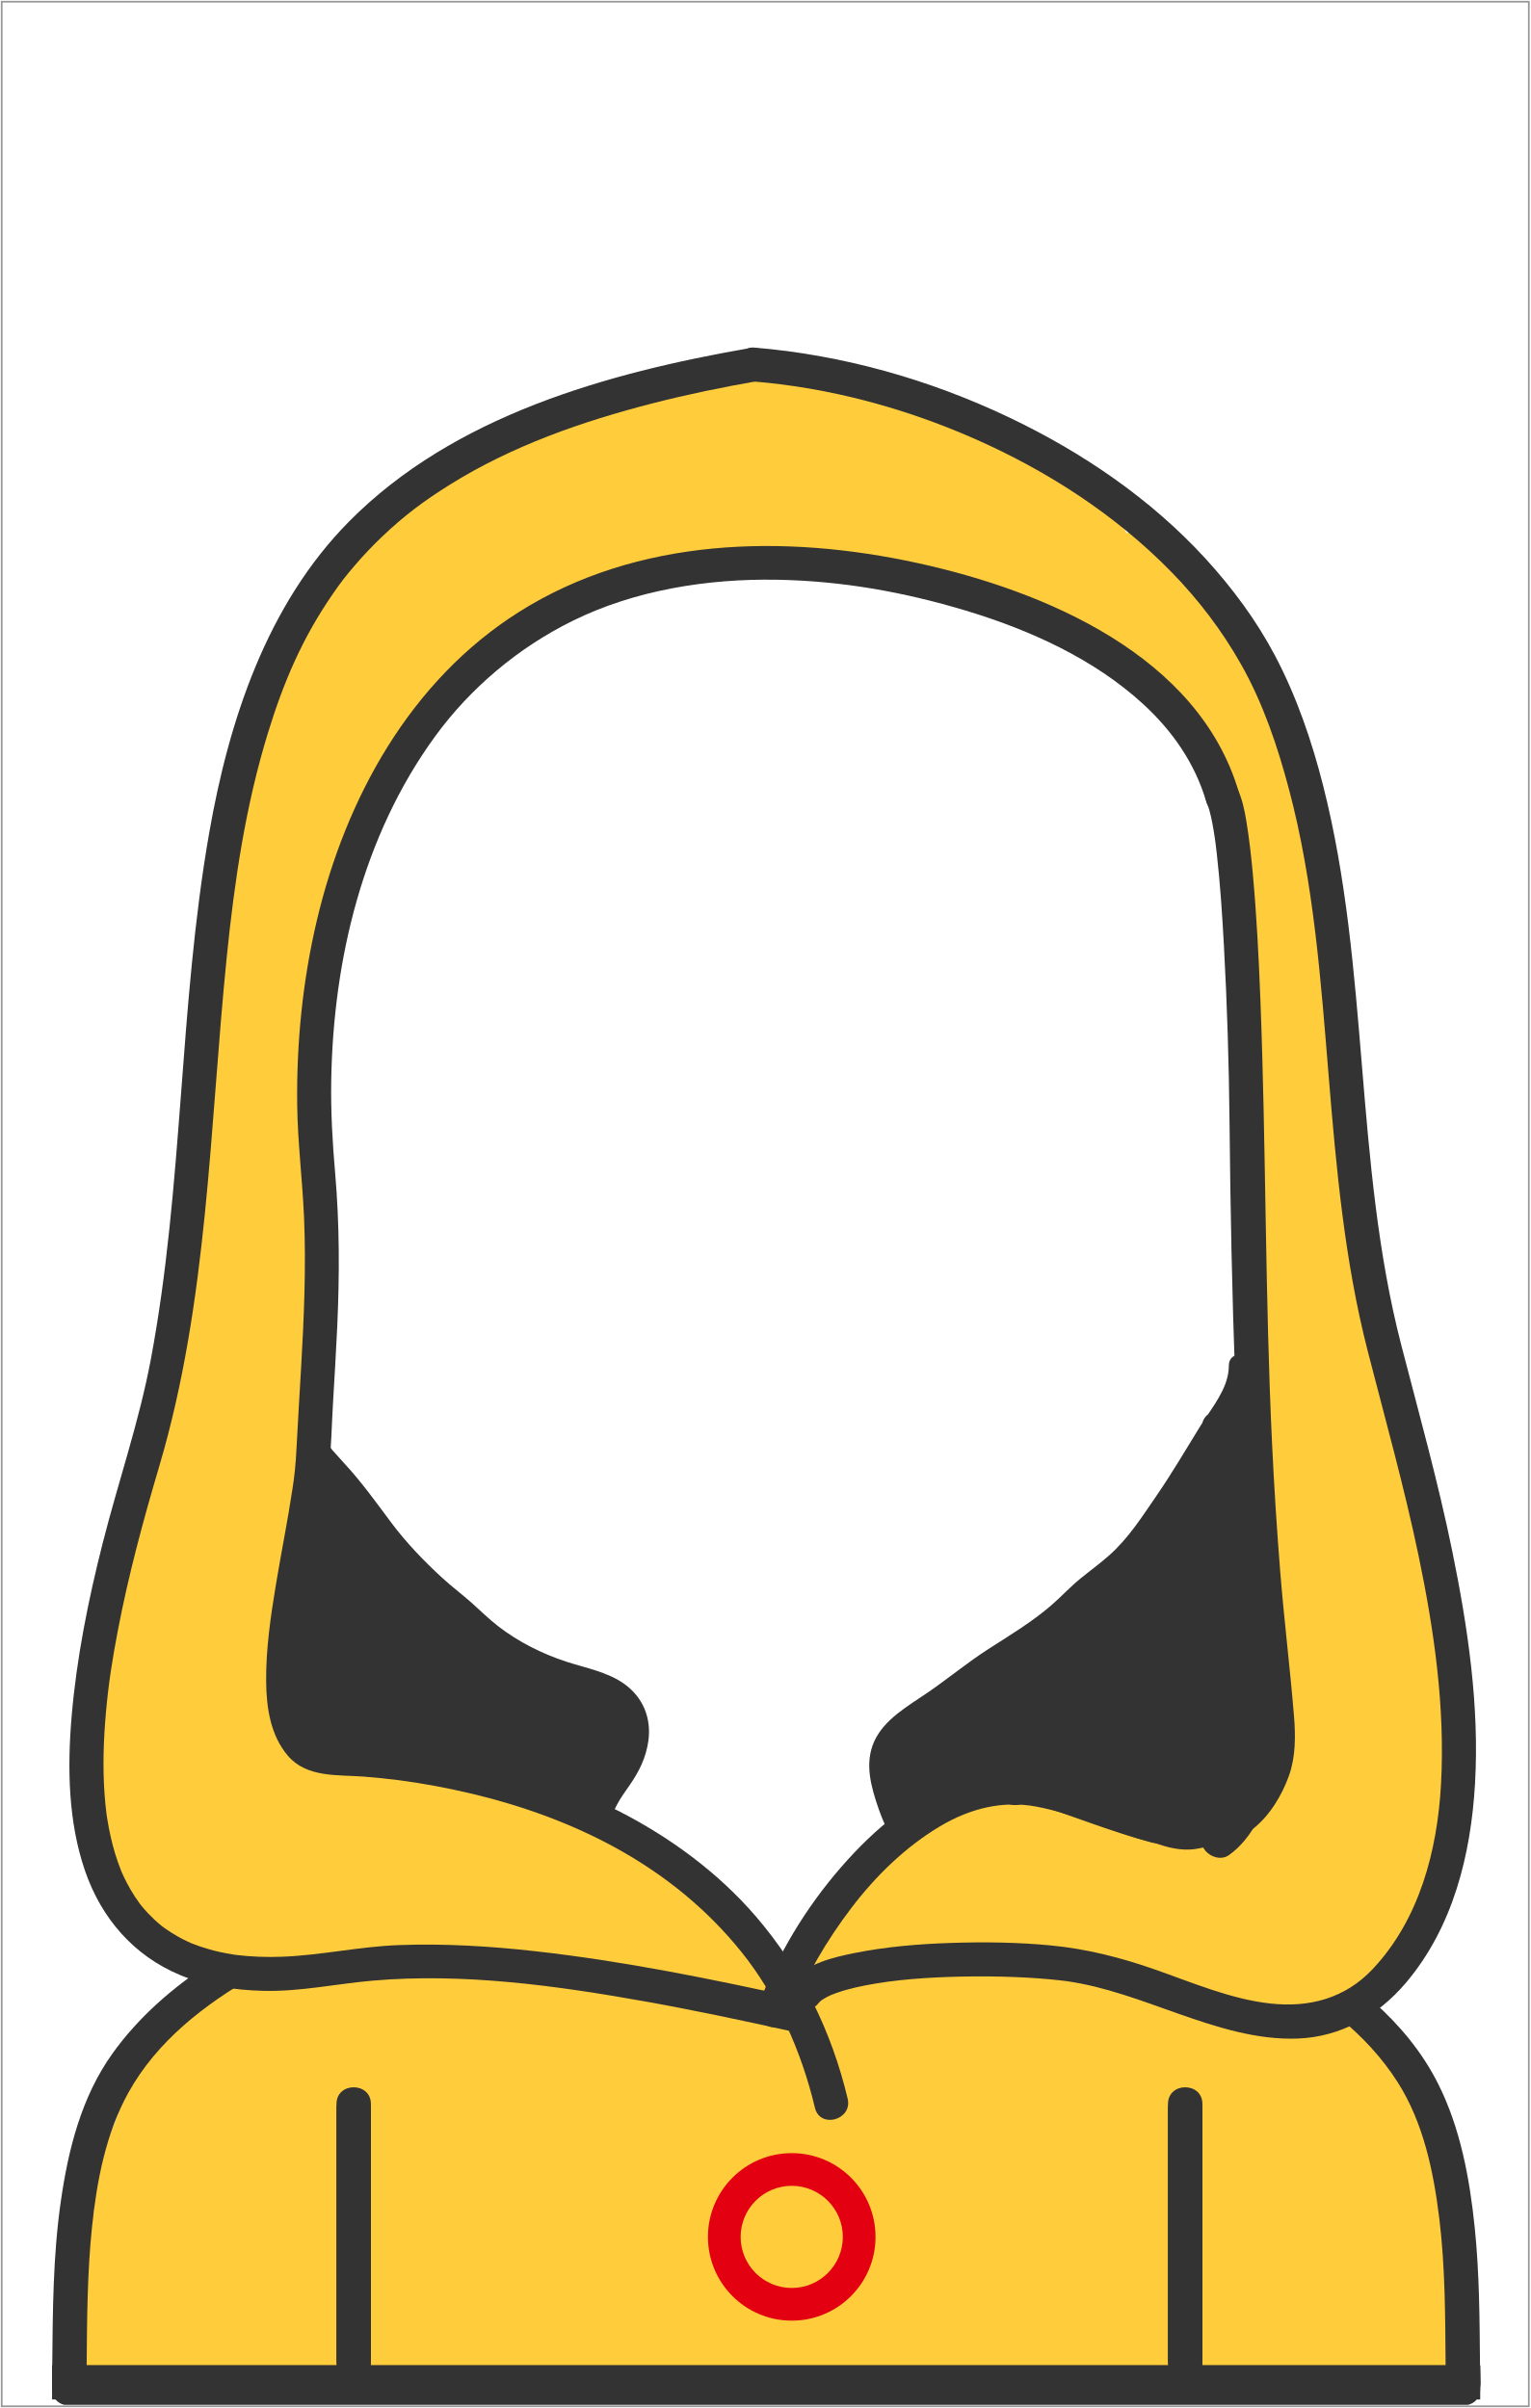
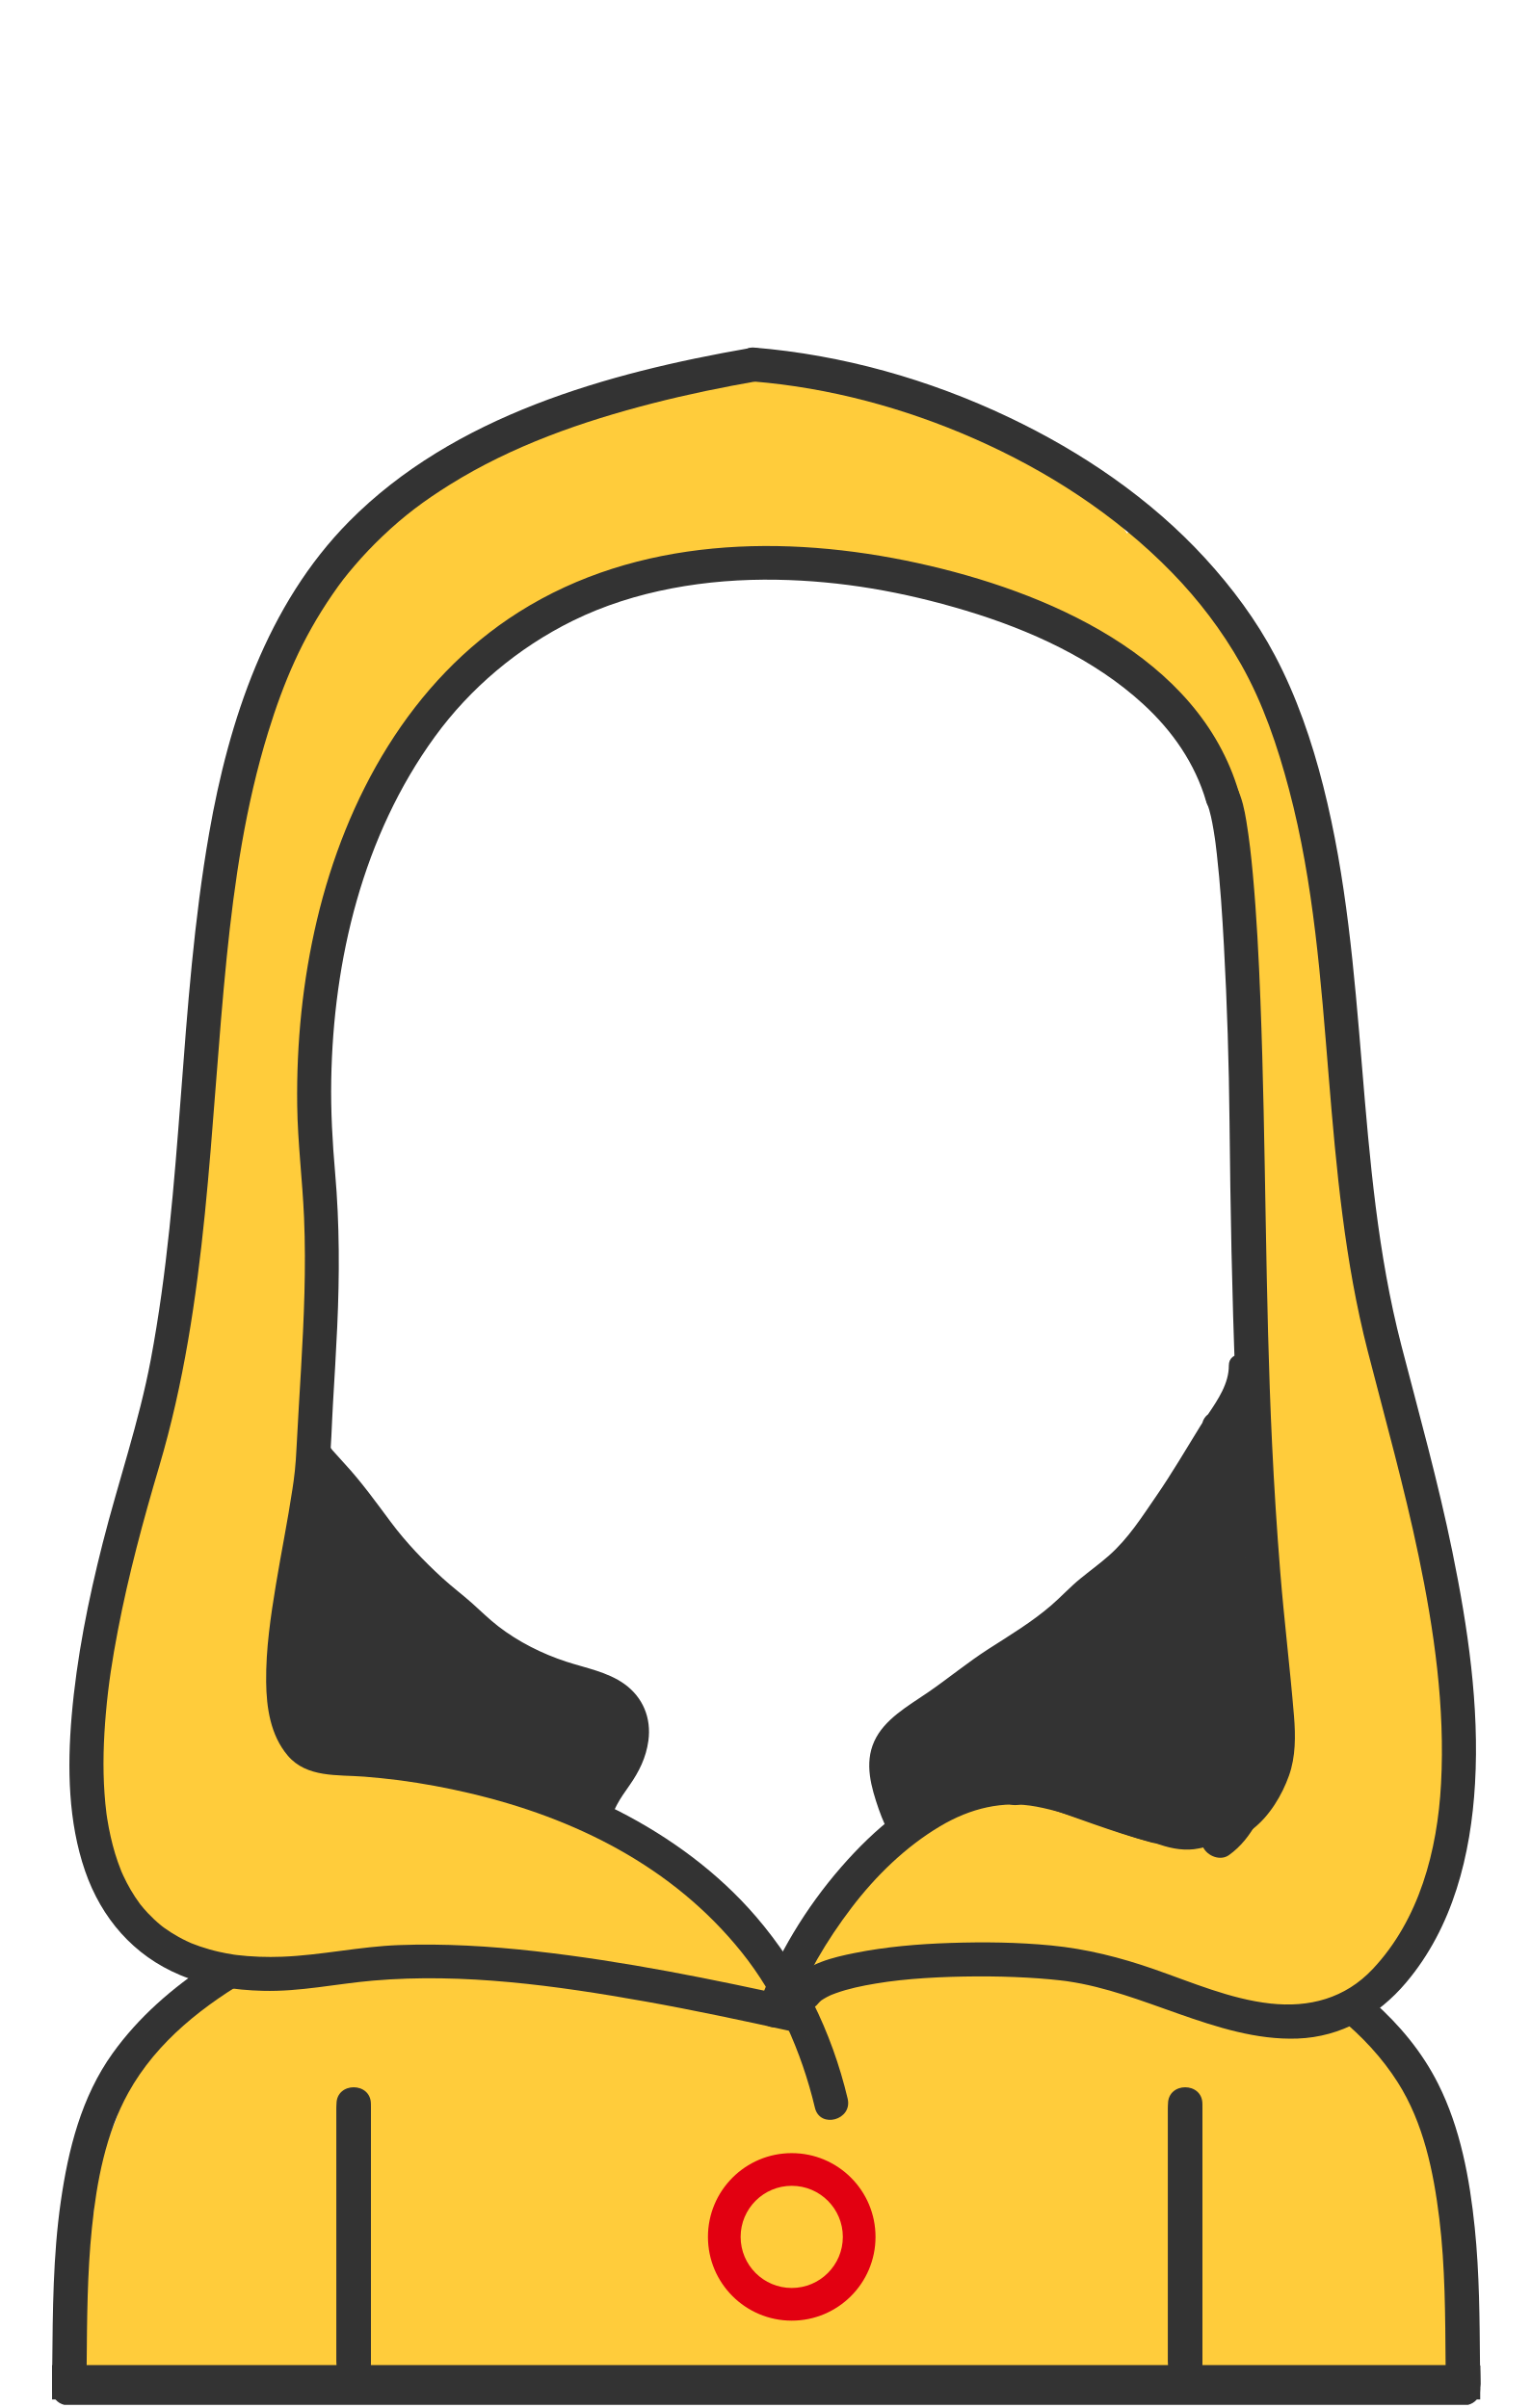
<svg xmlns="http://www.w3.org/2000/svg" width="901px" height="1418px" viewBox="0 0 901 1418" version="1.1">
  <defs />
  <g id="Page-1" stroke="none" stroke-width="1" fill="none" fill-rule="evenodd">
    <g id="ethlogo" transform="translate(1, 1)">
      <g id="cloak-FFCC3B" transform="translate(29, 203)" fill-rule="nonzero">
        <g id="Group" transform="translate(538, 1080)" fill="#FFF7D7">
          <path d="M53.72,44.104 C51.788,40.944 49.921,37.744 48.019,34.566 C43.267,26.63 38.559,18.663 33.732,10.774 C31.773,7.574 30.157,4.146 27.739,1.233 C26.898,-0.327 26.898,1.419 26.814,1.56 C21.838,9.759 16.892,17.977 11.978,26.214 C8.308,32.372 4.693,38.558 1.051,44.732 C0.527,45.744 1.522,45.736 1.96,45.998 C10.086,50.871 18.234,55.705 26.354,60.586 C27.177,61.082 27.786,61.139 28.631,60.634 C36.812,55.718 45.017,50.841 53.244,46.002 C54.219,45.43 54.26,44.987 53.72,44.104 Z" id="Shape" />
          <path d="M50.602,52.751 C42.992,57.224 35.395,61.73 27.798,66.228 C26.659,66.2 25.86,65.418 24.961,64.888 C17.881,60.705 10.816,56.495 3.734,52.313 C3.134,51.959 2.588,51.3 1.494,51.672 C4.328,55.699 7.064,59.584 9.801,63.468 C15.251,71.2 20.687,78.94 26.185,86.636 C26.488,87.059 26.511,88.476 27.732,87.591 C28.32,87.563 28.56,87.078 28.837,86.687 C36.533,75.798 44.221,64.903 51.903,54.004 C52.253,53.507 52.858,52.956 52.217,52.324 C51.54,51.656 51.071,52.474 50.602,52.751 Z" id="Shape" />
        </g>
        <path d="M821.533,1143.788 C823.013,1137.337 823.585,1130.705 824.064,1123.959 C824.472,1118.217 824.496,1112.492 824.226,1106.787 C825.818,1102.933 826.667,1098.698 826.667,1094.308 C826.667,1079.221 825.898,1063.896 822.688,1049.117 C820.226,1037.785 814.474,1026.329 804.367,1020.017 C802.562,1018.894 800.641,1017.969 798.637,1017.258 C795.905,1012.642 792.915,1008.184 789.953,1003.705 C788.117,1000.712 786.252,997.736 784.299,994.816 C779.218,987.221 773.35,979.281 765.465,974.409 C773.518,969.632 779.973,962.504 785.796,955.319 C788.885,951.506 791.146,947.022 793.451,942.737 C795.125,939.625 796.133,936.387 796.847,933.078 C798.482,931.619 799.957,929.99 801.247,928.219 C806.591,920.923 808.551,911.238 810.145,902.632 C810.546,900.433 810.899,898.226 811.202,896.012 C825.047,878.092 836.065,854.7 828.389,833.858 C830.212,831.189 831.304,828.061 831.23,824.687 C831.012,814.905 829.459,804.989 827.776,795.346 C825.906,784.628 824.639,773.708 823.081,762.947 C820.67,746.294 817.654,729.703 814.164,713.244 C805.765,673.629 795.909,634.15 783.123,595.703 C782.174,592.85 780.136,590.566 777.592,588.904 C775.656,580.774 773.528,572.691 771.209,564.662 C770.555,559.374 769.909,554.086 769.272,548.796 C766.872,528.78 764.186,508.791 761.464,488.807 C762.846,481.78 762.033,473.796 762.127,467.086 C762.249,458.162 762.329,449.286 762.189,440.358 C762.019,429.453 760.264,419.083 756.792,408.782 C756.16,406.91 755.183,405.247 753.976,403.796 L753.975,403.772 C753.836,400.458 753.623,397.148 753.404,393.839 C752.776,384.356 751.714,374.911 751.12,365.424 C750.524,355.903 749.947,346.386 749.491,336.856 C748.839,323.181 748.607,309.385 747.138,295.762 C746.068,285.831 744.707,276.046 742.759,266.24 C741.296,258.878 739.056,251.895 736.677,244.88 C738.013,242.624 738.846,240.106 739.119,237.499 C739.397,234.761 739.062,231.996 738.137,229.404 C737.791,228.106 737.312,226.847 736.705,225.649 C735.103,221.904 732.467,218.51 730.137,215.227 C726.458,210.042 721.973,205.404 717.551,200.858 C712.974,196.156 708.35,191.501 703.678,186.894 L703.312,186.024 C691.833,159.351 678.044,133.432 660.678,110.08 C655.028,102.481 643.472,101.607 636.275,107.359 C635.248,108.19 634.319,109.135 633.506,110.176 C629.941,104.114 623.519,99.025 617.945,94.888 C608.265,87.703 598.365,80.814 588.431,73.986 C575.752,65.271 562.959,56.664 549.934,48.468 C543.969,44.714 537.828,41.294 531.801,37.64 C528.335,35.538 524.074,33.255 520.305,32.266 C513.403,30.453 507.148,32.218 502.645,35.919 C501.923,35.339 501.164,34.806 500.373,34.324 C491.394,28.85 481.461,25.713 471.125,23.931 C469.601,19.157 466.456,14.888 461.889,13.056 C436.911,3.036 412.605,12.536 389.228,22.347 C378.043,21.185 366.67,22.647 355.525,25.489 C347.647,27.497 339.922,30.078 332.128,32.377 C328.695,33.385 325.236,34.303 321.755,35.13 C322.71,34.843 317.826,35.764 317.187,35.851 C315.034,36.144 312.865,36.288 310.695,36.395 C303.822,36.737 297.97,41.804 295.238,47.966 C293.689,48.584 292.153,49.233 290.63,49.913 C285.972,48.119 280.64,48.152 275.634,51.042 C269.017,54.863 261.728,58.951 254.585,63.518 L254.533,63.535 C244.163,66.909 233.542,70.161 224.627,76.696 C221.904,78.692 219.895,81.489 218.637,84.629 C211.158,86.654 204.132,91.735 197.772,98.127 C195.996,98.635 194.173,99.101 192.736,99.909 C190.888,100.95 189.191,102.246 187.565,103.597 C185.25,105.52 183.169,107.718 181.162,109.953 C176.829,114.778 173.27,120.262 169.904,125.786 C163.053,137.033 157.397,148.977 151.771,160.867 C149.904,164.812 148.042,168.761 146.033,172.636 C145.972,172.753 145.907,172.867 145.846,172.984 C145.765,173.122 145.686,173.254 145.616,173.368 C144.291,175.52 142.995,177.691 141.729,179.878 C135.839,190.01 129.253,200.74 127.036,212.233 C115.401,235.633 107.34,260.801 109.092,287.125 C109.262,289.678 110.018,292.104 111.212,294.284 C108.776,302.066 106.444,309.868 104.276,317.69 C96.169,346.937 90.467,377.023 92.634,407.518 C92.919,411.536 94.289,415.286 96.544,418.342 C87.415,454.214 77.218,491.446 87.808,527.433 C83.153,543.003 78.139,558.469 73.831,574.142 C69.412,590.218 66.533,606.967 68.618,623.081 C66.141,633.969 63.756,644.878 61.462,655.806 C59.48,658.8 57.827,661.795 56.741,665.095 C50.999,672.955 48.07,682.533 45.336,691.979 C41.712,704.496 37.906,716.918 34.703,729.561 C33.628,733.808 32.612,738.07 31.657,742.345 C30.601,744 29.724,745.83 28.989,747.792 C24.111,760.804 23.451,775.125 24.39,789.4 C23.78,797.43 23.515,805.496 23.688,813.6 C24.26,840.4 24.723,870.885 32.772,898.018 C32.974,899.632 33.49,901.183 34.235,902.641 C38.945,916.714 45.871,929.753 56.166,940.712 C61.935,946.852 71.495,948.284 78.872,944.304 C78.885,944.297 78.896,944.288 78.909,944.283 C81.421,946.233 84.323,947.62 87.418,948.35 C98.353,950.945 109.671,951.519 120.927,951.65 C125.808,952.39 130.687,953.14 135.573,953.836 C132.885,955.31 130.283,956.982 127.764,958.779 C125.685,954.537 120.272,951.646 115.795,953.283 C107.498,956.319 101.364,961.765 96.256,968.28 C92.785,967.676 89.017,968.967 86.448,973.129 C85.773,974.223 85.094,975.316 84.413,976.406 C81.658,976.97 79.149,978.748 77.333,981.231 C72.831,987.391 68.627,993.743 64.589,1000.196 C62.496,1001.033 60.608,1002.572 59.104,1004.525 C56.578,1007.8 53.476,1010.695 50.56,1013.615 C49.6,1014.568 48.848,1015.709 48.352,1016.967 C47.378,1018.32 46.836,1019.985 46.681,1021.684 C44.752,1022.961 43.288,1024.846 42.892,1027.2 C41.848,1033.416 40.003,1039.378 37.904,1045.263 C35.112,1051.564 32.654,1058.007 30.739,1064.673 C30.519,1065.441 30.385,1066.177 30.323,1066.886 C27.448,1068.373 25.315,1071.228 25.313,1075.467 C25.309,1083.383 25.27,1091.318 25.145,1099.256 C19.666,1098.319 13.438,1101.526 13.16,1108.888 C12.933,1114.879 13.137,1120.827 13.657,1126.738 C14.059,1146.105 14.416,1165.519 18.586,1184.5 C19.853,1190.27 26.148,1192.681 31.285,1191.458 C36.164,1197.965 43.757,1202.395 52.341,1202.745 C63.456,1203.198 74.619,1201.652 85.533,1199.66 C89.836,1198.873 94.129,1198.053 98.449,1197.36 C99.327,1197.22 102.246,1196.902 103.475,1196.744 C105.041,1196.693 106.608,1196.685 108.175,1196.679 C122.922,1196.617 137.605,1195.162 152.324,1194.678 C157.967,1194.715 163.634,1194.694 169.343,1194.682 C173.34,1194.675 177.295,1193.864 180.972,1192.297 C189.389,1194.6 198.227,1195.478 207.055,1195.906 C221.194,1196.594 235.232,1196.619 249.381,1195.967 C268.949,1195.067 288.456,1193.161 307.993,1191.777 C311.703,1194.406 316.054,1196.055 320.814,1196.196 C331.36,1196.51 341.709,1195.054 352.008,1193.175 C353.52,1193.068 355.032,1192.976 356.547,1192.891 C357.719,1192.853 358.89,1192.812 360.064,1192.777 C381.046,1195.041 402.296,1195.884 423.129,1193.158 C423.496,1193.109 423.848,1193.036 424.208,1192.976 C436.309,1193.258 449.234,1192.739 460.894,1189.144 C504.087,1189.426 547.299,1190.728 590.349,1194.323 C600.788,1195.279 611.216,1196.363 621.627,1197.609 C628.147,1198.39 633.951,1198.301 639.69,1195.755 C642.815,1199.351 647.856,1200.755 654.836,1199.942 C660.078,1199.688 664.965,1197.634 670.08,1197.27 C676.705,1196.798 682.781,1194.179 687.387,1190.041 C694.177,1189.896 701.95,1191.229 708.569,1192.207 C719.657,1193.845 730.489,1195.459 741.703,1196.246 C752.861,1197.03 764.195,1195.486 775.341,1194.46 C774.105,1194.601 779.752,1194.236 780.971,1194.193 C781.407,1194.177 781.844,1194.176 782.28,1194.166 C792.679,1197.865 803.526,1197.598 814.332,1194.812 C826.609,1191.648 834.98,1178.974 834.523,1166.61 C834.178,1157.325 829.12,1148.76 821.533,1143.788 Z M628.843,870.575 C607.492,865.279 589.487,851.324 566.908,850.153 C549.661,849.257 535.137,853.6 519.968,861.618 C509.105,867.359 498.804,874.937 490.07,883.573 C481.882,891.67 473.759,901.996 470.786,913.372 C466.255,915.613 461.897,918.253 457.975,921.183 C452.296,925.426 444.856,930.681 441.78,937.401 C440.282,940.678 439.98,944.17 440.627,947.441 C439.016,948.011 437.416,948.608 435.825,949.231 C433.355,950.201 431.532,951.723 430.332,953.505 C426.798,953.817 423.265,954.139 419.733,954.479 C419.136,953.868 418.534,953.265 417.94,952.653 C417.861,947.357 415.758,942.094 411.656,938.255 C401.757,928.987 391.564,920.033 380.474,912.205 C377.272,909.945 373.992,907.729 370.63,905.631 C362.013,898.29 352.903,891.554 342.979,885.839 C341.45,884.968 339.807,884.315 338.097,883.9 C322.435,871.365 304.209,861.705 286.144,853.305 C265.478,843.697 243.766,835.844 221.752,829.957 C216.763,828.623 211.476,829.858 207.16,832.618 C195.18,829.73 181.576,828.902 169.974,829.973 C168.329,830.123 166.748,830.546 165.257,831.183 C162.105,830.463 158.959,829.724 155.808,829.021 C155.149,823.758 152.808,818.956 148.802,815.8 C148.721,815.631 148.639,815.465 148.559,815.297 C145.691,802.299 141.802,789.617 137.606,777.021 C135.607,768.743 133.754,760.431 132.048,752.088 C132.726,751.097 133.326,750.055 133.843,748.972 C137.404,741.507 139.531,735.362 142.684,728.266 C144.632,723.882 146.124,719.325 147.407,714.707 C150.763,702.626 152.739,690.05 153.802,677.564 C155.344,659.466 155.163,641.159 152.436,623.225 C153.558,614.624 154.124,605.936 154.472,597.35 C155.144,580.723 155.514,564.033 155.662,547.38 C157.604,528.771 158.314,510.068 156.995,491.327 C156.792,488.377 155.92,485.512 154.446,482.949 C153.439,460.579 151.933,438.229 150.258,415.897 C150.214,415.354 150.133,414.815 150.017,414.283 C151.875,401.745 153.47,389.175 155.184,376.617 C155.72,372.721 156.348,368.838 157.067,364.971 C159.431,354.927 161.678,344.791 164.265,334.786 C165.52,330.312 166.788,325.83 168.024,321.338 C171.465,309.965 175.442,298.763 178.471,287.265 C187.944,281.959 193.82,272.914 198.54,263.429 C202.956,254.556 207.689,245.887 212.372,237.145 C221.464,220.168 230.417,203.106 240.659,186.791 C242.784,186.751 244.884,186.309 246.834,185.379 C260.396,178.905 270.883,169.599 281.792,159.654 C284.051,158.253 286.311,156.852 288.552,155.427 C292.226,153.091 295.9,150.636 299.474,148.028 C305.07,146.108 310.844,144.706 316.405,142.675 C320.195,141.291 323.311,138.798 325.522,135.694 C340.723,131.156 356.351,128.104 371.852,124.719 C374.644,124.11 377.241,123.219 379.55,121.935 C383.734,121.529 387.93,121.248 392.129,121.083 C407.884,120.464 423.789,120.521 439.557,120.662 C447.158,120.73 454.751,121.05 462.326,121.683 C462.869,121.728 463.279,121.761 463.593,121.785 L464.546,121.902 C466.408,122.127 468.264,122.408 470.118,122.692 C474.259,123.325 478.341,124.266 482.467,124.972 C508.756,129.469 535.141,133.999 560.238,143.316 C572.213,147.761 584.669,153.346 594.819,161.212 C608.41,171.745 622.437,181.76 636.571,191.551 C642.666,195.773 648.864,199.964 654.417,204.889 C656.699,206.912 659.347,208.476 661.855,210.189 C665.467,212.656 671.209,215.792 675.022,219.218 C675.537,220.836 676.3,223.253 676.235,222.959 C679.343,233.773 681.474,244.873 684.935,255.566 C686.342,259.916 688.89,263.651 692.335,266.166 C693.043,294.645 694.711,323.008 698.047,351.405 C699.956,367.674 701.768,383.985 704.156,400.193 C705.135,406.84 706.395,413.421 707.234,420.092 C708.043,426.531 709.216,434.2 707.458,440.583 C706.042,445.698 706.824,451.173 709.616,455.687 C705.598,477.657 708.615,499.861 711.002,522.001 C711.208,523.91 711.786,525.71 712.696,527.248 C712.278,533.861 711.845,540.471 711.434,547.073 C710.589,560.615 710.354,574.091 710.309,587.652 C710.261,602.078 709.496,614.258 707.117,627.575 C705.998,633.839 707.817,640.036 711.664,644.389 C716.269,679.218 719.153,714.464 722.037,749.419 C723.521,767.4 725.428,785.35 727.223,803.298 C727.938,810.467 728.675,817.653 729.494,824.833 C729.268,825.059 729.034,825.272 728.816,825.508 C727.216,827.233 725.857,829.168 724.779,831.259 C714.488,845.139 701.747,857.575 696.145,874.169 C691.144,874.074 686.134,874.192 681.14,874.297 C663.69,874.659 645.901,874.806 628.843,870.575 Z M736.598,983.356 C732.208,982.238 727.749,981.384 723.102,981.277 C717.971,981.161 714.694,984.466 713.645,988.576 C711.951,988.748 710.295,988.994 708.7,989.318 C702.056,988.023 695.251,987.57 688.257,988.13 C687.449,986.431 686.254,984.87 684.664,983.671 C684.342,983.43 684.016,983.195 683.685,982.966 C683.451,981.121 682.918,979.199 682.021,977.192 C681.209,975.379 680.1,973.747 678.796,972.252 C682.926,972.825 687.054,973.416 691.176,974.066 C700.321,975.511 709.242,976.214 718.191,975.923 C723.767,979.821 730.618,982.097 737.488,982.642 C737.176,982.864 736.881,983.105 736.598,983.356 Z" id="Shape" fill="#FFCC3B" />
        <g id="Group" transform="translate(0, 952)" fill="#333333">
          <path d="M841.378,247.671 C841.44,252.978 838.148,256.127 834.189,257.119 L7.838,257.119 C3.878,256.127 0.587,252.977 0.648,247.671 C0.689,244.076 0.729,240.469 0.759,236.865 L841.268,236.865 C841.298,240.469 841.337,244.066 841.378,247.671 Z" id="Shape" />
          <path d="M841.378,247.671 C841.44,252.978 838.148,256.127 834.189,257.119 L7.838,257.119 C3.878,256.127 0.587,252.977 0.648,247.671 C0.689,244.076 0.729,240.469 0.759,236.865 L841.268,236.865 C841.298,240.469 841.337,244.066 841.378,247.671 Z" id="Shape" />
          <path d="M841.268,236.865 C841.015,209.814 840.933,182.743 838.159,155.803 C835.181,126.9 829.763,97.275 816.628,71.116 C807.235,52.403 793.973,36.521 778.567,22.778 C772.144,26.402 765.267,29.744 758.292,31.991 C771.634,42.959 783.51,55.524 792.889,70.315 C807.989,94.115 813.914,122.766 817.297,150.395 C820.8,179.055 820.779,208.01 821.013,236.864 C821.044,240.468 821.083,244.075 821.124,247.67 C821.194,252.977 824.568,256.126 828.559,257.118 C830.401,257.585 832.366,257.575 834.19,257.118 C838.149,256.126 841.441,252.976 841.379,247.67 C841.337,244.066 841.298,240.469 841.268,236.865 Z M0.646,237.01 L20.612,237.01 L20.612,256.976 L0.646,256.976 L0.646,237.01 Z" id="Shape" />
          <path d="M821.413,237.01 L841.38,237.01 L841.38,256.976 L821.413,256.976 L821.413,237.01 Z M657.586,82.929 L657.586,233.472 C657.586,246.534 677.842,246.534 677.842,233.472 L677.842,231.467 C677.842,218.404 657.586,218.404 657.586,231.467 L657.586,233.472 C657.586,246.534 677.842,246.534 677.842,233.472 L677.842,82.929 C677.842,69.866 657.586,69.866 657.586,82.929 Z M168.087,82.929 L168.087,233.472 C168.087,246.534 188.342,246.534 188.342,233.472 L188.342,231.467 C188.342,218.404 168.087,218.404 168.087,231.467 L168.087,233.472 C168.087,246.534 188.342,246.534 188.342,233.472 L188.342,82.929 C188.342,69.866 168.087,69.866 168.087,82.929 Z" id="Shape" />
          <path d="M841.378,250.709 C841.44,256.017 838.148,259.165 834.189,260.158 L7.838,260.158 C3.878,259.165 0.587,256.016 0.648,250.709 C0.689,247.113 0.729,243.508 0.759,239.903 L841.268,239.903 C841.298,243.508 841.337,247.104 841.378,250.709 Z M745.256,25.114 C746.198,25.779 747.137,26.447 748.068,27.126 C749.556,26.209 751.036,25.275 752.516,24.344 C750.085,24.771 747.658,25.043 745.256,25.114 Z" id="Shape" />
          <path d="M657.586,85.967 L657.586,236.51 C657.586,249.573 677.842,249.573 677.842,236.51 L677.842,234.505 C677.842,221.442 657.586,221.442 657.586,234.505 L657.586,236.51 C657.586,249.573 677.842,249.573 677.842,236.51 L677.842,85.967 C677.842,72.904 657.586,72.904 657.586,85.967 Z M168.087,85.967 L168.087,236.51 C168.087,249.573 188.342,249.573 188.342,236.51 L188.342,234.505 C188.342,221.442 168.087,221.442 168.087,234.505 L168.087,236.51 C168.087,249.573 188.342,249.573 188.342,236.51 L188.342,85.967 C188.342,72.904 168.087,72.904 168.087,85.967 Z M93.063,0.35 C71.375,14.7 51.664,31.7 36.286,53.141 C17.924,78.744 10.177,109.723 5.771,140.491 C1.194,172.433 1.062,204.671 0.758,236.866 C0.728,240.47 0.687,244.077 0.647,247.672 C0.586,252.979 3.877,256.128 7.837,257.12 C9.66,257.577 11.625,257.587 13.468,257.12 C17.458,256.128 20.831,252.978 20.902,247.672 C20.942,244.068 20.983,240.47 21.013,236.866 C21.256,209.815 21.347,182.744 24.123,155.804 C26.908,128.733 32.235,100.375 45.553,76.352 C62.411,45.909 90.324,24.434 120.259,7.194 C111.111,5.427 101.953,3.251 93.063,0.35 Z" id="Shape" />
        </g>
        <path d="M699.322,262.599 C675.731,182.096 585.266,144.023 510.431,127.62 C431.835,110.392 345.164,112.307 275.353,156.466 C211.597,196.795 173.591,265.914 156.569,337.846 C148.14,373.466 144.481,410.33 144.962,446.906 C145.252,468.997 148.045,490.899 148.989,512.955 C150.262,542.717 148.917,572.501 147.211,602.216 C146.311,617.903 145.327,633.584 144.523,649.275 C144.306,653.5 144.043,657.702 143.6,661.91 C143.398,663.787 143.175,665.663 142.931,667.535 C142.524,670.724 143.213,665.539 142.759,668.782 C142.569,670.123 142.373,671.464 142.17,672.803 C139.342,691.641 135.535,710.32 132.432,729.113 C129.32,747.967 126.484,767.132 126.679,786.287 C126.835,801.6 129.202,817.773 139.386,829.814 C150.538,843.001 168.864,841.009 184.36,842.211 C190.938,842.726 197.503,843.396 204.05,844.221 C204.835,844.32 209.051,844.88 205.707,844.428 C219.354,846.276 232.903,848.781 246.309,851.934 C308.25,866.47 365.971,895.016 406.514,945.506 C427.26,971.343 441.861,1004.005 449.725,1037.175 C452.7,1049.722 471.984,1044.4 469.01,1031.859 C459.638,992.328 441.634,955.574 415.135,924.715 C392.738,898.635 364.349,877.827 333.804,862.276 C287.305,838.601 235.329,826.107 183.461,822.141 C178.112,821.737 172.756,821.442 167.395,821.258 L165.577,821.195 C164.662,821.158 163.748,821.091 162.837,820.997 C165.378,821.252 160.597,820.401 159.655,820.105 C159.124,819.938 156.934,818.981 159.447,820.093 C158.826,819.819 158.231,819.491 157.636,819.163 C157.05,818.841 156.494,818.468 155.939,818.097 C154.013,816.806 157.634,819.53 155.873,818.03 C154.857,817.165 153.955,816.175 153.095,815.158 C154.879,817.267 152.057,813.441 151.586,812.601 C151.241,811.969 150.915,811.327 150.61,810.675 C149.52,808.412 151.394,812.714 150.46,810.329 C149.892,808.879 149.439,807.386 149.016,805.889 C148.567,804.301 148.223,802.685 147.904,801.068 C147.737,800.223 147.602,799.373 147.466,798.523 C147.296,797.357 147.293,797.368 147.46,798.553 C147.387,797.955 147.319,797.356 147.258,796.756 C146.365,788.46 146.581,780.052 147.104,771.739 C148.309,752.573 151.519,734.963 154.968,715.667 C158.215,697.51 161.769,679.358 163.699,661 C165.043,648.213 165.266,635.274 166.022,622.442 C166.912,607.348 167.839,592.256 168.526,577.151 C169.899,547.005 169.92,516.838 167.291,486.756 C165.699,468.533 164.683,450.381 164.994,432.078 C166.199,361.152 183.578,288.135 226.057,229.744 C246.717,201.346 274.839,177.493 307.208,161.542 C343.641,143.589 386.203,136.682 427.305,137.394 C465.289,138.051 501.766,144.497 538.533,155.562 C576.244,166.911 614.049,184.062 642.979,210.616 C660.342,226.554 673.522,245.676 680.04,267.914 C683.656,280.266 702.958,275.005 699.322,262.599 Z" id="Shape" fill="#333333" />
        <path d="M435.591,982.489 C444.113,959.817 456.663,938.629 471.3,919.387 C485.583,900.613 503.145,883.482 523.481,871.394 C541.312,860.796 560.436,856.182 580.092,859.864 C602.269,864.017 623.001,874.059 644.727,879.935 C666.228,885.75 689.156,887.373 707.589,872.97 C717.428,865.282 724.695,853.176 728.825,841.564 C732.762,830.496 732.714,818.234 731.765,806.681 C729.434,778.281 725.942,749.972 723.658,721.557 C721.642,696.494 720.059,671.399 718.855,646.284 C714.683,559.259 715.363,472.107 711.995,385.066 C711.034,360.237 709.786,335.395 707.524,310.647 C706.576,300.265 705.416,289.881 703.72,279.592 C702.625,272.952 701.275,266.302 698.314,260.21 C695.932,255.31 689.061,254.028 684.632,256.623 C679.666,259.532 678.661,265.403 681.044,270.305 C681.965,272.2 680.062,267.615 681.084,270.433 C681.409,271.329 681.681,272.244 681.943,273.159 C682.658,275.645 683.19,278.183 683.684,280.72 C684.252,283.632 684.715,286.564 685.15,289.498 C685.269,290.31 685.382,291.122 685.495,291.934 C685.145,289.417 685.54,292.297 685.587,292.662 C685.853,294.754 686.103,296.847 686.337,298.943 C688.37,316.917 689.525,334.994 690.514,353.051 C692.405,387.566 693.461,422.152 693.807,456.717 C694.817,557.796 697.505,659.071 707.001,759.745 C708.385,774.415 710.003,789.058 711.49,803.716 C712.613,814.786 713.005,825.671 709.539,836.248 C706.431,845.732 698.68,855.784 690.752,860.491 C683.519,864.786 674.689,864.865 665.372,863.869 C643.941,861.576 622.17,851.159 601.267,844.675 C580.043,838.091 558.799,836.141 537.394,843.133 C508.824,852.467 484.655,873.098 465.216,895.437 C444.278,919.5 427.528,947.315 416.305,977.173 C414.385,982.28 418.395,988.127 423.289,989.474 C428.908,991.02 433.675,987.587 435.591,982.489 Z" id="Shape" fill="#333333" />
        <path d="M411.139,1.027 C327.3,15.66 237.23,40.735 175.568,103.013 C127.117,151.948 104.708,220.242 93.118,286.648 C75.223,389.185 78.005,494.26 58.77,596.603 C51.875,633.285 39.626,668.572 30.455,704.699 C21.96,738.156 15.115,772.184 12.177,806.616 C9.596,836.857 10.103,868.824 20.098,897.797 C29.68,925.571 48.656,947.613 75.949,959.019 C91.331,965.448 108.147,967.896 124.728,968.341 C146.67,968.93 167.934,964.184 189.674,962.319 C243.003,957.744 297.224,965.231 349.649,974.569 C378.388,979.688 406.937,985.798 435.443,992.067 C448.012,994.832 453.354,975.551 440.759,972.782 C389.259,961.455 337.549,950.868 285.096,945.01 C258.438,942.033 231.557,940.413 204.734,941.407 C181.687,942.261 159.186,947.367 136.184,948.261 C127.073,948.615 117.934,948.294 108.881,947.198 C110.91,947.444 107.679,947.018 107.578,947.003 C104.722,946.566 101.882,946.029 99.063,945.393 C95.222,944.541 91.437,943.453 87.71,942.195 C86.07,941.634 84.446,941.031 82.838,940.384 C80.196,939.335 84.683,941.203 82.105,940.071 C81.341,939.732 80.583,939.382 79.829,939.021 C76.646,937.518 73.576,935.786 70.6,933.908 C69.268,933.058 67.961,932.171 66.68,931.247 C66.356,931.016 64.247,929.418 66.207,930.935 C65.596,930.457 64.992,929.971 64.395,929.476 C61.824,927.365 59.416,925.06 57.125,922.65 C55.556,920.985 54.057,919.255 52.633,917.465 C51.009,915.446 53.889,919.146 52.337,917.069 C50.346,914.405 48.545,911.602 46.861,908.736 C45.282,906.048 43.869,903.265 42.549,900.443 C42.215,899.728 41.897,899.005 41.579,898.284 C40.498,895.833 42.372,900.235 41.358,897.743 C40.658,896.005 39.999,894.25 39.383,892.48 C37.077,885.937 35.387,879.187 34.068,872.381 C33.744,870.686 33.446,868.985 33.174,867.281 C33.034,866.42 32.907,865.557 32.78,864.694 C32.352,861.797 33.04,866.789 32.665,863.868 C32.17,860.015 31.816,856.146 31.537,852.272 C30.395,836.417 30.958,820.46 32.348,804.64 C33.84,787.662 36.06,773.497 39.402,756.034 C45.646,723.399 54.321,691.268 63.753,659.427 C92.566,562.157 93.328,459.784 103.484,359.538 C108.017,314.802 114.562,270.312 127.843,227.25 C136.95,197.722 147.791,172.093 165.743,145.994 C170.668,138.834 173.358,135.404 178.824,128.997 C183.975,122.958 189.477,117.224 195.221,111.749 C207.95,99.616 219.749,90.82 234.764,81.443 C271.432,58.546 312.54,44.209 354.254,33.488 C374.787,28.211 395.575,23.955 416.455,20.311 C421.831,19.373 424.779,12.879 423.439,8.01 C421.892,2.384 416.503,0.09 411.139,1.027 Z" id="Shape" fill="#333333" />
        <path d="M413.797,20.669 C458.202,24.303 502.529,36.274 543.421,54.253 C586.456,73.174 626.692,99.16 659.625,132.864 C675.57,149.183 689.385,167.362 700.611,187.23 C713.583,210.185 722.101,235.495 728.835,260.898 C743.472,316.116 747.559,373.438 752.214,430.157 C756.664,484.384 761.588,538.721 775.152,591.561 C785.458,631.71 796.651,671.611 805.118,712.21 C814.295,756.213 820.745,801.316 818.325,846.366 C816.205,885.825 805.5,926.395 778.108,955.505 C761.822,972.814 740.743,978.358 717.683,975.792 C694.188,973.179 671.487,963.289 649.344,955.584 C629.51,948.682 609.689,943.637 588.77,941.618 C569.11,939.722 549.252,939.486 529.523,940.142 C510.57,940.773 491.474,942.369 472.863,946.118 C460.886,948.531 445.25,952.148 437.107,962.126 C433.665,966.346 432.964,972.125 437.107,976.269 C440.669,979.831 447.798,980.498 451.25,976.269 C451.928,975.444 452.673,974.676 453.478,973.973 C455.05,972.582 451.546,975.365 453.323,974.096 C453.839,973.728 454.38,973.395 454.918,973.061 C456.093,972.333 457.331,971.711 458.574,971.111 C458.978,970.916 461.294,969.93 458.95,970.905 C459.945,970.499 460.949,970.116 461.962,969.758 C469.548,967.013 477.547,965.398 485.483,964.057 C503.758,960.969 524.933,959.972 544.654,959.845 C554.696,959.783 564.738,960.027 574.765,960.577 C579.098,960.815 583.427,961.136 587.749,961.524 C589.74,961.703 591.728,961.911 593.716,962.13 C594.66,962.234 595.604,962.35 596.547,962.465 C597.752,962.62 597.773,962.62 596.61,962.463 C597.194,962.543 597.778,962.626 598.361,962.711 C620.913,965.963 642.27,974.278 663.648,981.798 C686.131,989.706 709.701,997.331 733.834,996.448 C759.445,995.511 781.337,982.876 797.68,963.565 C825.348,930.871 835.898,888.299 838.326,846.366 C840.978,800.565 834.098,754.344 824.96,709.582 C816.621,668.739 805.394,628.605 794.961,588.271 C767.045,480.348 776.341,366.872 748.97,258.854 C742.275,232.429 733.289,206.134 720.533,181.987 C709.561,161.215 695.381,142.122 679.539,124.822 C647.331,89.65 606.82,62.143 563.904,41.736 C516.824,19.348 465.803,4.925 413.798,0.669 C408.358,0.224 403.798,5.555 403.798,10.669 C403.797,16.457 408.366,20.225 413.797,20.669 Z" id="Shape" fill="#333333" />
        <path d="M337.614,787.68 C327.664,780.521 314.731,778.222 303.3,774.485 C289.182,769.87 275.134,762.805 263.366,753.714 C257.959,749.536 253.055,744.683 247.966,740.132 C242.252,735.022 236.104,730.456 230.454,725.266 C219.532,715.233 209.017,704.299 200.151,692.403 C191.309,680.536 182.866,668.747 172.806,657.853 C170.439,655.302 168.107,652.718 165.813,650.101 C164.038,648.067 162.483,645.477 160.174,644.034 C153.25,639.705 146.629,650.078 152.843,654.709 C153.271,655.278 153.709,655.839 154.172,656.379 C155.272,657.731 156.422,659.042 157.567,660.354 C159.062,662.055 160.58,663.735 162.121,665.394 C160.237,666.689 158.773,668.61 158.124,670.941 C158.063,671.162 158.008,671.385 157.948,671.607 C155.4,672.624 153.199,674.707 152.118,677.949 C148.363,689.204 148.085,700.965 148.751,712.742 C147.741,719.05 146.706,725.391 146.04,731.83 C145.093,740.994 144.642,750.535 145.973,759.652 C142.612,760.939 139.931,764.019 139.747,768.705 C139.284,780.513 138.877,792.541 141.88,804.083 C145.131,816.572 153.46,826.043 163.727,833.409 C169.778,837.753 175.892,833.609 177.798,827.939 C188.361,832.109 199.181,835.592 210.292,838.049 C226.256,841.578 243.658,843.253 259.536,838.424 C259.673,838.384 259.801,838.33 259.934,838.284 C264.194,839.871 268.228,840.94 271.233,841.427 C271.34,841.445 271.443,841.451 271.549,841.467 C276.554,844.624 281.475,847.925 286.861,850.429 C288.26,851.083 289.775,851.45 291.318,851.509 C294.949,854.035 298.31,856.824 301.105,860.074 C302.21,861.785 303.466,863.394 304.857,864.881 C308.789,869.103 314.547,868.273 318.34,865.196 C318.71,868.272 320.354,870.9 323.043,872.801 C329.301,877.224 335.473,868.368 331.32,863.143 L331.33,863.107 C331.708,861.603 332.405,860.243 333.125,858.882 C335.257,854.855 337.935,851.105 340.549,847.382 C346.209,839.322 350.339,831.012 351.697,821.06 C353.511,807.757 348.541,795.542 337.614,787.68 Z M720.351,816.64 C719.611,801.894 717.266,787.253 715.769,772.573 C715.385,768.806 713.623,765.43 710.714,763.528 C709.413,749.863 708.355,736.185 708.302,722.441 C708.285,718.15 706.205,715.196 703.349,713.582 C703.783,712.422 704.039,711.117 704.036,709.642 C704.034,708.479 704.017,707.317 704.009,706.152 C704.57,702.99 705.054,699.899 705.376,696.976 C706.238,689.108 705.989,681.259 705.447,673.416 C708.646,659.79 707.994,644.919 703.655,632.144 C702.695,629.317 701.035,627.342 699.064,626.112 C701.724,621.376 704.051,616.484 705.675,611.303 C706.763,607.835 707.231,604.077 707.208,600.455 C707.155,591.563 693.343,591.196 693.397,600.115 C693.459,610.588 687.123,620.041 681.174,628.841 C679.614,630.009 678.399,631.696 677.794,633.906 C677.359,634.58 676.934,635.25 676.521,635.916 C668.054,649.626 659.925,663.561 650.785,676.837 C642.162,689.366 634.23,701.98 622.715,712.126 C617.348,716.853 611.537,721.063 605.999,725.586 C599.947,730.527 594.684,736.309 588.77,741.408 C577.418,751.194 564.478,758.961 551.905,767.043 C539.504,775.014 528.251,784.377 516.131,792.694 C504.721,800.526 490.549,808.346 484.624,821.504 C478.747,834.551 482.875,848.492 487.268,861.28 C489.413,867.528 492.206,873.536 495.328,879.348 C499.541,887.193 511.647,880.53 507.424,872.668 C506.282,870.545 505.18,868.401 504.12,866.237 C507.101,867.726 510.795,867.847 514.225,866.047 C517.945,864.094 522.155,863.374 526.39,862.93 C530.018,862.702 533.634,862.338 537.277,861.789 C539.865,861.399 541.755,860.112 543.004,858.356 C548.328,857.218 553.617,855.946 558.847,854.461 C560.802,857.173 563.988,858.97 567.507,858.97 C570.231,858.97 572.52,858.027 574.277,856.48 C575.193,856.98 576.251,857.342 577.471,857.521 C577.602,857.541 577.729,857.567 577.86,857.588 C578.543,857.808 579.227,858.021 579.91,858.241 C602.524,865.955 624.796,874.694 647.868,880.988 C648.585,881.183 649.317,881.313 650.057,881.378 C651.853,881.983 653.657,882.568 655.479,883.104 C663.308,885.409 671.239,885.991 678.266,883.826 C680.876,889.042 688.425,891.996 693.419,888.446 C700.576,883.357 705.741,876.589 709.847,869.111 C712.907,868.279 715.515,865.961 716.454,861.806 C719.812,847 721.124,831.803 720.351,816.641 L720.351,816.64 Z" id="Shape" fill="#333333" />
        <path d="M436.083,1063.916 C408.842,1063.916 386.761,1085.998 386.761,1113.238 C386.761,1140.478 408.843,1162.56 436.083,1162.56 C463.323,1162.56 485.405,1140.478 485.405,1113.238 C485.405,1085.998 463.323,1063.916 436.083,1063.916 Z M436.083,1143.318 C419.471,1143.318 406.003,1129.851 406.003,1113.238 C406.003,1096.625 419.471,1083.158 436.083,1083.158 C452.695,1083.158 466.163,1096.625 466.163,1113.238 C466.163,1129.851 452.695,1143.318 436.083,1143.318 Z" id="Shape" fill="#E20011" />
      </g>
-       <rect id="Rectangle-path" stroke="#979797" x="0" y="0" width="899" height="1416" />
+       <rect id="Rectangle-path" x="0" y="0" width="899" height="1416" />
    </g>
  </g>
</svg>
